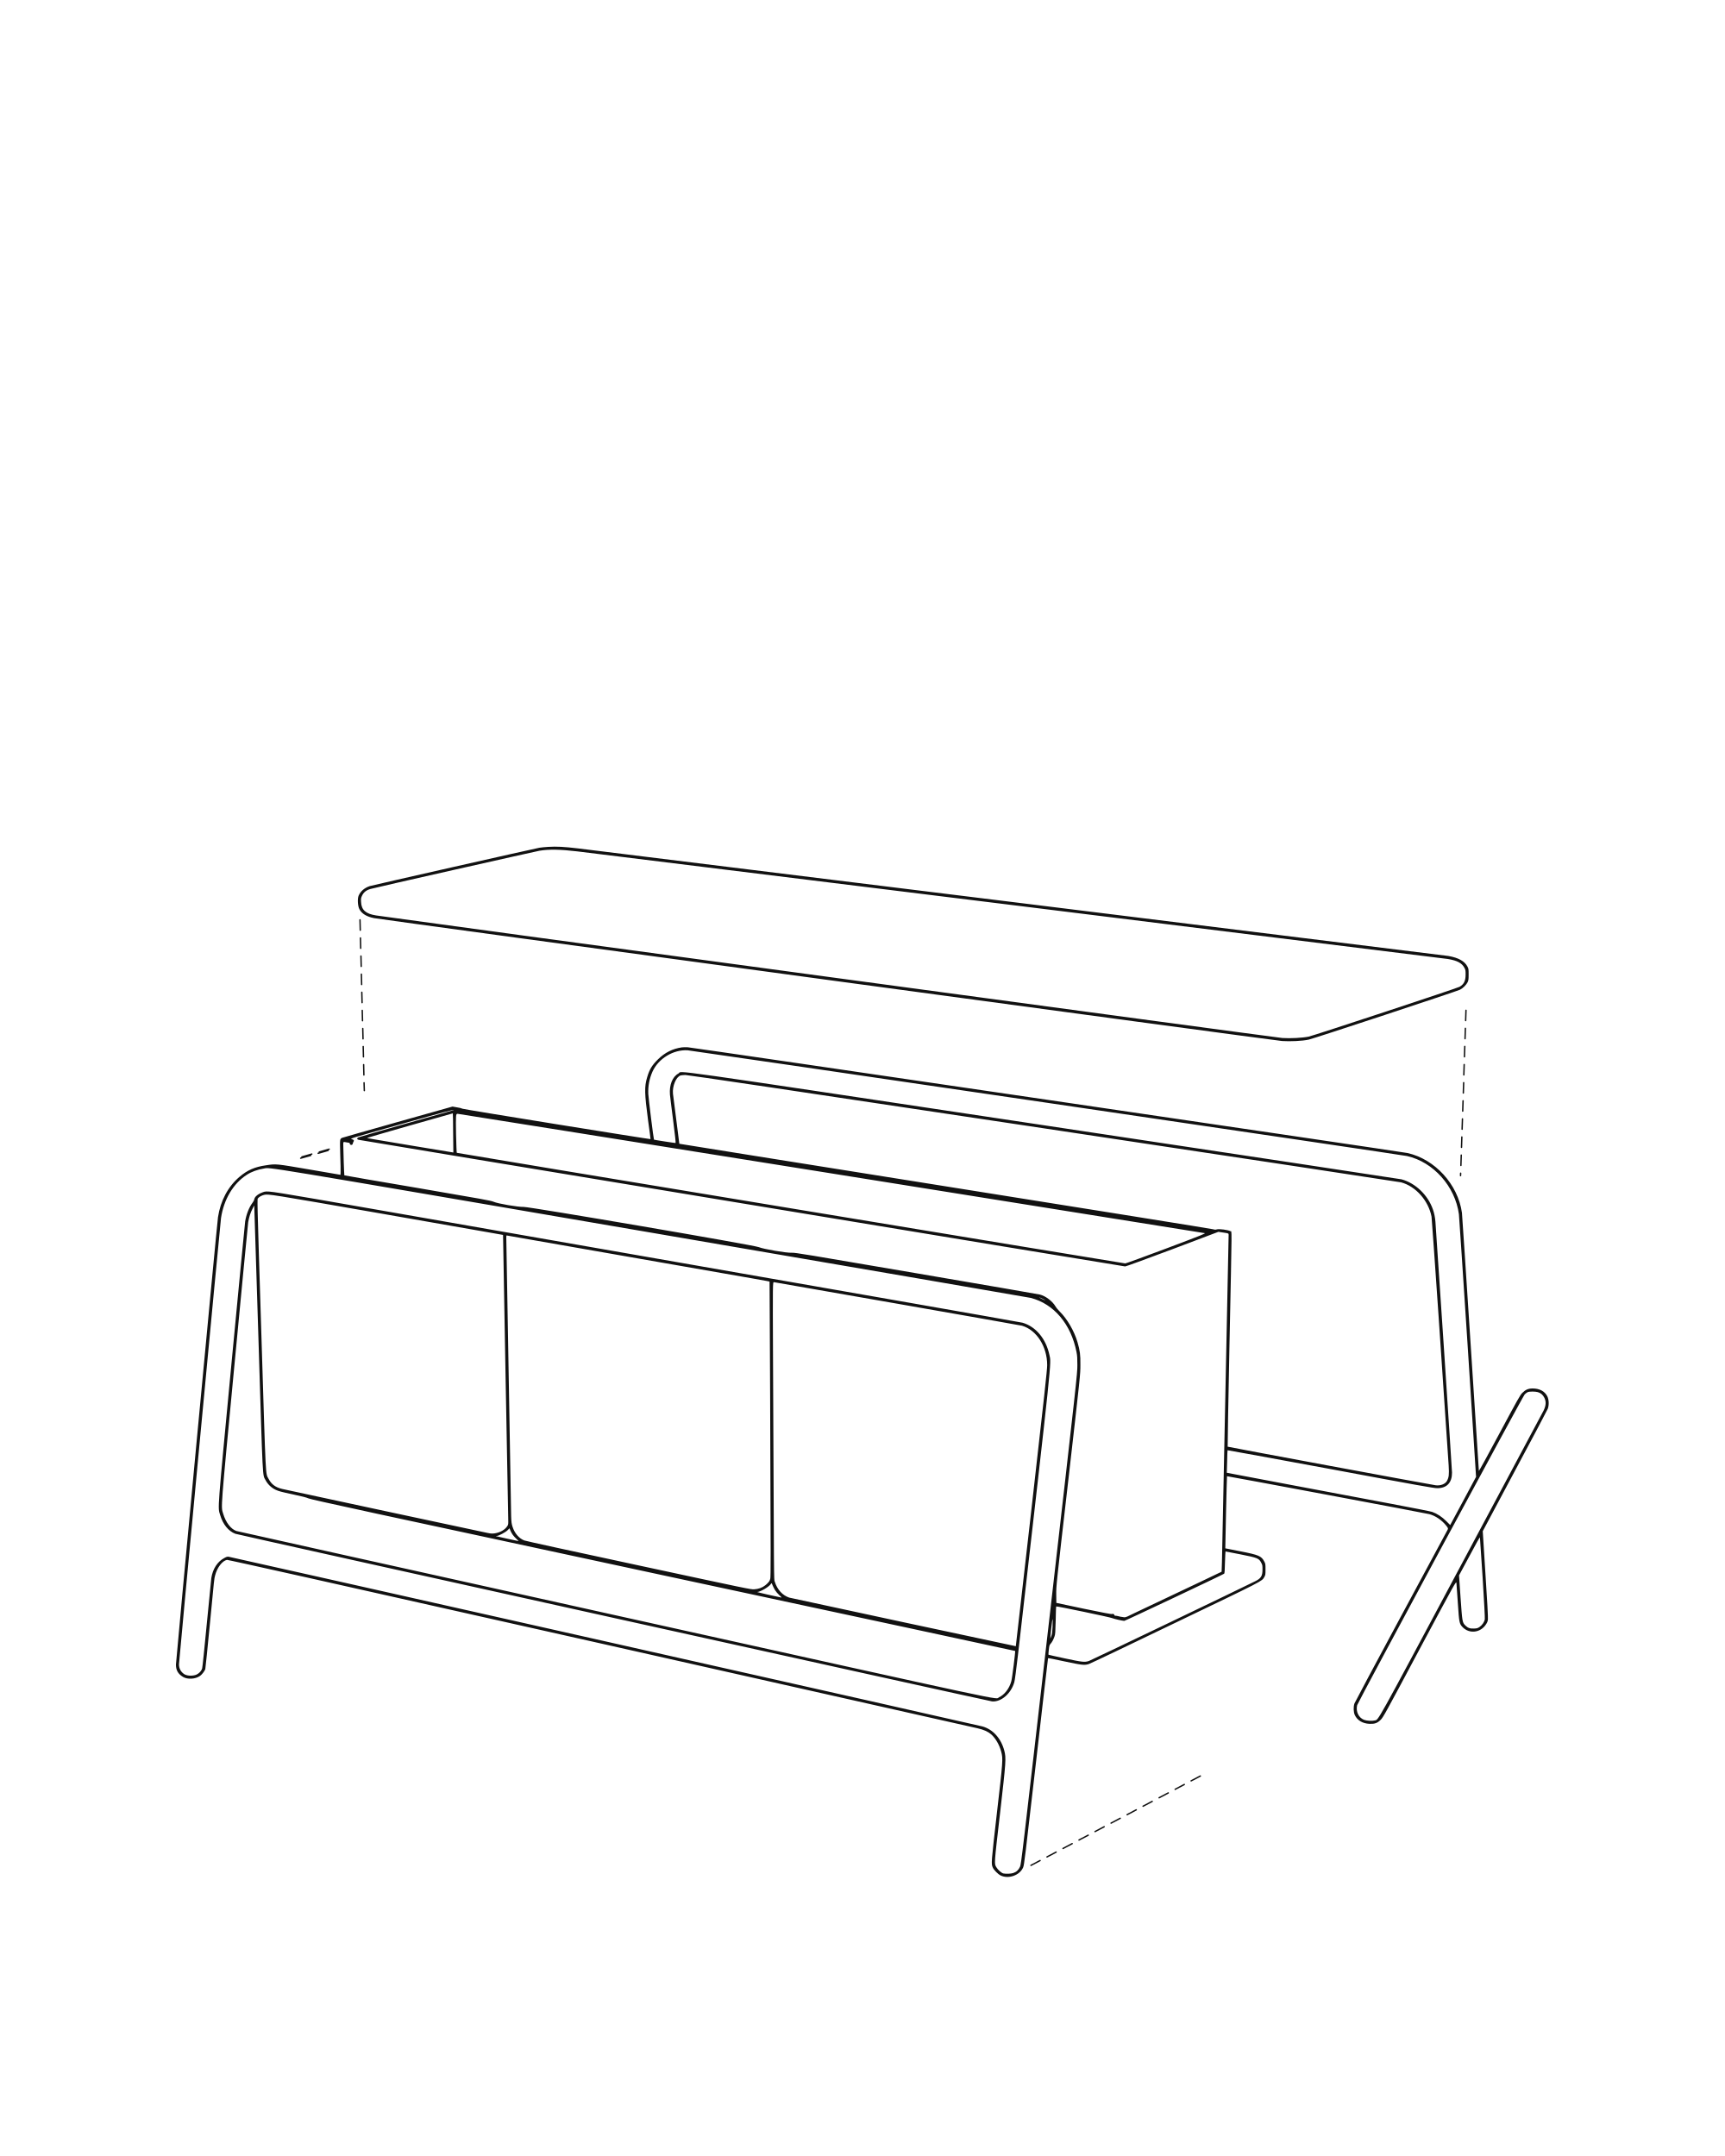
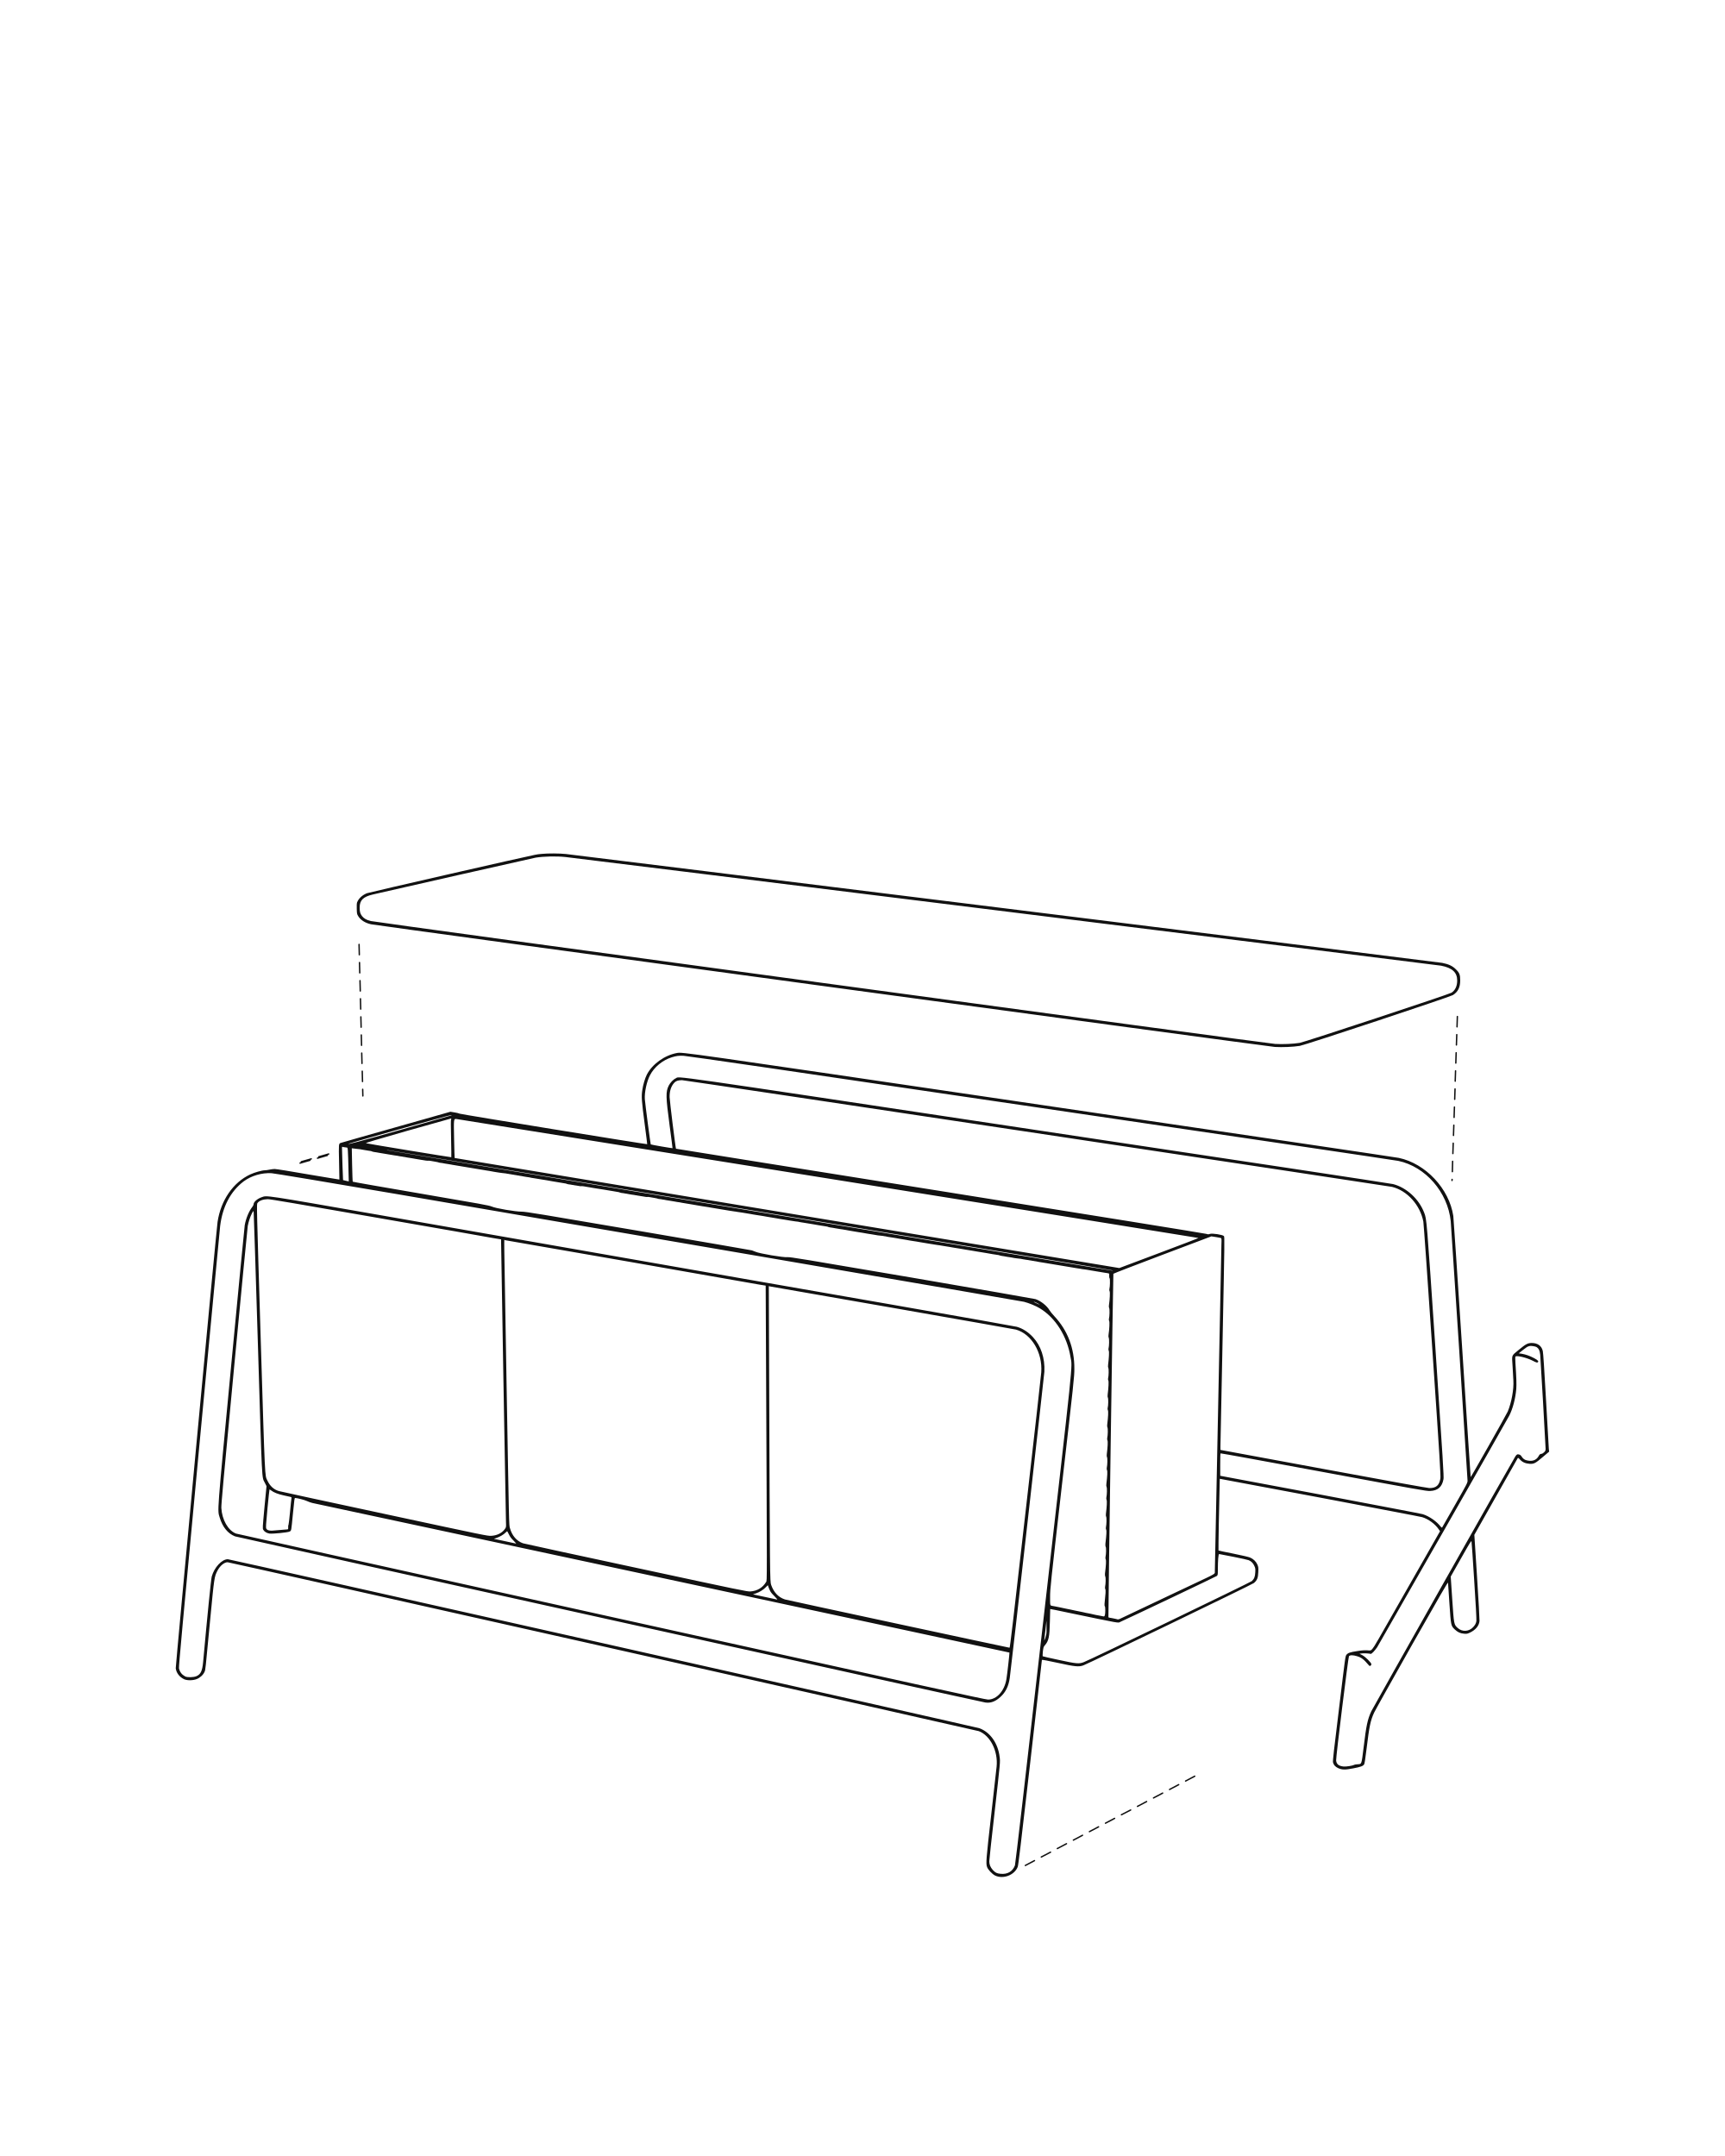
<svg xmlns="http://www.w3.org/2000/svg" width="2000" height="2500" viewBox="0 0 2000 2500">
-   <g transform="translate(197 975) scale(0.5)">
-     <g transform="translate(0,2418) scale(0.25,-0.25)" fill="#111111" stroke="none">
-       <path d="M3509 9616 c-29 -2 -66 -5 -82 -8 -46 -8 -1546 -347 -1574 -356 -48 -16 -84 -47 -102 -87 -13 -29 -9 -99 7 -128 23 -42 68 -69 136 -82 84 -16 8356 -1136 8422 -1140 77 -5 187 0 247 13 41 8 1373 448 1403 463 28 14 59 46 71 70 8 19 9 27 9 73 0 49 -1 53 -11 72 -26 50 -84 82 -177 98 -23 4 -7835 969 -8074 998 -127 15 -197 19 -275 14z m271 -42 c235 -28 8051 -994 8074 -998 88 -15 130 -38 153 -82 10 -18 11 -24 11 -62 0 -59 -15 -90 -56 -114 -22 -13 -1355 -453 -1399 -462 -59 -12 -170 -18 -245 -13 -49 3 -8261 1114 -8406 1137 -96 15 -136 51 -139 125 -2 30 -1 37 8 56 15 33 38 52 77 64 25 9 1530 348 1569 355 89 15 193 13 353 -6z M4748 7756 c-85 -12 -157 -48 -221 -111 -55 -54 -79 -93 -100 -165 -27 -89 -25 -150 8 -400 13 -96 24 -174 23 -175 -2 -3 -1734 276 -1744 282 -7 4 -30 10 -53 13 l-40 7 -508 -143 c-280 -79 -512 -145 -516 -147 -22 -12 -21 -7 -17 -159 3 -77 4 -150 3 -162 l-1 -22 -286 49 c-316 54 -309 54 -406 39 -105 -15 -172 -45 -246 -108 -106 -91 -175 -221 -198 -373 -9 -56 -390 -4115 -390 -4150 0 -53 19 -87 66 -115 42 -25 114 -21 158 10 17 12 41 43 48 62 2 8 21 193 42 412 42 436 40 424 49 457 18 72 66 136 110 145 10 1 896 -197 3461 -774 1897 -427 3471 -782 3500 -788 58 -13 98 -31 127 -56 41 -36 77 -98 94 -163 17 -66 16 -80 -41 -573 -53 -462 -53 -464 -38 -499 10 -24 49 -63 74 -75 73 -35 177 2 208 75 10 23 17 87 120 982 60 527 110 958 111 959 1 2 70 -12 153 -30 164 -35 186 -37 226 -24 13 4 374 176 801 382 829 398 802 384 826 425 10 18 11 22 11 71 0 49 -1 53 -11 72 -27 52 -51 62 -225 96 -75 15 -136 27 -137 27 -1 2 14 668 16 669 2 2 1838 -342 1877 -352 56 -15 115 -55 155 -105 20 -26 20 -26 14 -40 -4 -7 -198 -369 -432 -802 -234 -434 -428 -798 -432 -809 -11 -31 -9 -80 3 -107 23 -49 71 -79 136 -82 48 -2 73 6 105 38 22 22 42 57 361 656 338 632 338 632 341 612 1 -12 7 -95 13 -185 12 -185 14 -192 44 -224 63 -65 167 -53 218 27 11 17 16 29 17 46 2 14 -7 181 -23 420 l-25 397 297 557 c164 306 302 567 306 578 13 35 11 85 -4 116 -24 47 -72 73 -136 73 -41 0 -66 -11 -96 -41 -20 -19 -42 -59 -212 -376 -104 -195 -190 -351 -191 -348 -1 4 -35 537 -77 1185 -42 648 -78 1192 -80 1210 -37 263 -250 497 -505 554 -50 11 -6633 979 -6675 981 -19 1 -44 1 -56 -1z m3389 -514 c1816 -267 3318 -489 3338 -494 244 -55 446 -281 481 -540 2 -19 39 -575 82 -1235 l77 -1201 -120 -224 -120 -223 -37 37 c-40 40 -85 69 -130 85 -15 5 -183 38 -374 74 -192 36 -614 116 -940 177 l-591 112 3 104 c1 57 3 105 4 105 1 1 432 -78 957 -175 804 -150 960 -178 989 -177 88 0 136 51 136 144 0 25 -148 2263 -154 2329 -4 45 -11 77 -23 112 -46 134 -162 245 -291 280 -17 4 -1510 230 -3320 502 -3646 548 -3342 505 -3387 480 -56 -30 -86 -106 -79 -196 2 -20 15 -129 30 -242 17 -135 25 -206 22 -207 -5 -1 -198 29 -200 31 -4 5 -51 382 -53 425 -3 73 10 140 39 206 55 122 194 206 326 198 18 -1 1518 -220 3335 -487z m-36 -236 c1809 -272 3303 -498 3319 -502 136 -37 253 -169 282 -318 4 -21 117 -1665 159 -2310 5 -84 2 -108 -16 -142 -16 -29 -61 -46 -105 -40 -36 4 -1926 355 -1929 358 -1 1 6 432 17 958 24 1155 23 1032 8 1041 -19 12 -105 23 -124 17 -13 -4 -19 -4 -37 1 -11 4 -1130 183 -2485 399 -1355 216 -2464 393 -2465 394 0 0 -56 436 -59 464 -7 71 29 157 71 170 7 2 27 3 44 4 22 0 966 -140 3320 -494z m-5470 168 c0 -1 -197 -56 -437 -124 -240 -68 -441 -126 -447 -129 -14 -7 -13 -18 1 -22 17 -5 7097 -1175 7112 -1175 8 0 182 64 439 160 l426 161 47 -7 c48 -7 48 -7 48 -22 0 -34 -60 -2955 -62 -3035 l-3 -89 -42 -20 c-83 -40 -116 -55 -159 -76 -24 -11 -58 -28 -76 -36 -18 -8 -52 -25 -76 -36 -24 -11 -58 -28 -76 -36 -18 -8 -52 -25 -76 -36 -24 -11 -58 -28 -76 -36 -18 -8 -52 -25 -76 -36 -24 -11 -58 -28 -76 -36 -18 -8 -52 -25 -76 -36 -24 -12 -53 -25 -64 -31 -14 -6 -24 -9 -34 -7 -29 4 -41 6 -49 9 -11 3 -22 5 -32 5 -4 0 -7 3 -7 6 0 8 -12 14 -22 10 -6 -3 -83 12 -262 49 l-254 54 -1 78 c-1 78 -1 78 112 1060 112 981 112 981 112 1069 1 95 -4 133 -27 212 -30 103 -96 216 -165 284 -14 13 -32 35 -40 49 -27 46 -91 95 -143 108 -9 3 -523 91 -1142 197 -1034 177 -1129 193 -1160 191 -46 -3 -264 34 -306 52 -44 19 -2120 374 -2180 373 -56 -1 -239 30 -280 48 -25 11 -105 25 -705 128 -373 63 -679 116 -679 117 -2 2 -10 230 -10 282 0 32 -3 30 36 23 8 -1 16 -2 19 -3 3 0 5 -4 5 -7 0 -4 3 -9 7 -11 9 -5 21 1 21 10 0 4 3 11 6 16 9 13 5 20 -16 26 -18 5 -18 5 457 139 399 113 499 139 488 130z m-4 -211 l2 -182 -346 57 c-190 32 -370 62 -400 67 -30 5 -55 10 -55 11 0 2 784 226 796 228 1 0 3 -82 3 -181z m3502 -375 c1899 -304 3460 -553 3468 -555 13 -3 -18 -15 -354 -142 -203 -76 -375 -139 -382 -139 -14 0 -6195 1022 -6200 1026 -2 1 -5 79 -7 174 -3 179 -2 188 14 188 4 0 1561 -248 3461 -552z m-1657 -552 c1915 -328 3496 -600 3513 -604 215 -56 373 -243 424 -502 7 -36 8 -58 8 -122 0 -77 -3 -110 -260 -2353 -256 -2231 -261 -2275 -272 -2300 -14 -30 -33 -48 -63 -58 -21 -7 -66 -9 -91 -4 -18 4 -51 33 -65 57 -21 35 -22 20 33 494 57 497 58 518 40 589 -30 113 -105 197 -203 224 -34 10 -6972 1572 -6991 1574 -13 2 -21 -1 -41 -12 -63 -33 -107 -101 -120 -186 -2 -15 -21 -206 -42 -425 -21 -219 -40 -405 -43 -413 -8 -27 -35 -52 -62 -61 -38 -11 -82 -7 -106 9 -31 22 -47 52 -47 90 0 28 383 4094 390 4140 26 173 113 320 239 401 42 28 100 49 158 58 68 11 -123 42 3601 -596z m3629 -615 c10 -5 19 -10 19 -11 0 -2 -53 22 -56 25 -4 4 18 -4 37 -14z m4587 -863 c29 -9 46 -24 61 -53 17 -36 15 -70 -7 -117 -10 -19 -355 -666 -768 -1438 -814 -1523 -760 -1427 -801 -1438 -22 -6 -73 -3 -97 6 -51 20 -78 78 -64 136 8 29 1536 2865 1554 2883 9 9 21 18 28 21 17 7 68 7 94 0z m-512 -1722 c14 -225 22 -373 20 -385 -4 -25 -24 -54 -48 -71 -18 -12 -25 -14 -51 -15 -37 -2 -58 5 -81 28 -29 29 -29 34 -45 261 l-14 204 97 180 c60 113 96 178 97 172 1 -4 12 -173 25 -374z m-2251 218 c166 -33 176 -37 198 -80 10 -18 11 -24 11 -62 0 -60 -14 -82 -67 -108 -115 -58 -1524 -734 -1543 -740 -39 -13 -59 -11 -223 24 -83 18 -152 33 -152 34 -1 1 0 21 3 45 4 38 6 45 16 56 14 15 26 38 37 69 7 20 8 35 11 149 1 69 3 128 5 129 4 4 511 -102 521 -109 9 -5 94 -25 110 -25 8 0 918 430 927 438 3 3 6 34 7 105 2 56 4 101 5 101 0 0 61 -12 134 -26z m-1738 -670 c-2 -51 -4 -67 -11 -87 -5 -14 -9 -25 -10 -24 -1 1 3 44 9 97 12 105 15 109 12 14z M876 6417 c-5 -1 -23 -8 -39 -15 -32 -16 -51 -35 -55 -57 -1 -7 -9 -22 -17 -32 -31 -41 -56 -105 -67 -171 -3 -22 -60 -611 -126 -1308 -134 -1415 -129 -1340 -106 -1416 25 -86 77 -150 141 -174 26 -10 6988 -1552 7019 -1555 84 -7 176 73 206 178 5 16 18 117 34 253 321 2809 310 2701 292 2782 -32 151 -126 264 -250 300 -12 3 -538 96 -1168 206 -630 110 -1202 210 -1270 222 -68 12 -624 109 -1236 216 -612 107 -1168 204 -1236 216 -68 12 -557 97 -1087 190 -973 170 -991 173 -1035 165z m1075 -201 c1188 -208 1137 -199 1139 -200 0 -1 11 -583 23 -1294 13 -711 24 -1314 25 -1341 1 -47 1 -51 -8 -65 -21 -34 -66 -60 -117 -68 -24 -3 -34 -3 -68 4 -49 9 -1859 398 -1904 408 -62 15 -99 42 -126 94 -29 56 -24 -43 -65 1284 -44 1404 -41 1305 -32 1319 7 11 34 26 56 31 38 9 57 6 1077 -172z m-1129 -1188 c41 -1330 36 -1230 65 -1286 21 -40 54 -71 94 -90 27 -13 54 -20 157 -42 90 -19 131 -30 148 -38 20 -10 563 -128 3288 -713 1795 -385 3265 -701 3266 -702 3 -3 -28 -257 -36 -282 -19 -68 -63 -124 -114 -148 -43 -20 233 -79 -3570 764 -1918 425 -3494 776 -3504 779 -51 18 -98 80 -122 160 -21 71 -27 -3 106 1396 66 697 123 1286 126 1308 8 48 21 89 41 127 l15 29 1 -26 c1 -14 18 -570 39 -1236z m3452 782 c1272 -222 1286 -224 1288 -227 1 -1 10 -2027 10 -2497 0 -179 -1 -260 -4 -263 -2 -3 -4 -6 -4 -9 0 -8 -23 -34 -42 -48 -29 -23 -62 -34 -102 -37 -33 -2 -55 3 -1070 221 -639 137 -1046 226 -1063 232 -49 19 -90 67 -109 127 -9 28 -11 42 -13 99 -2 72 -45 2534 -45 2578 0 27 0 27 11 24 6 -1 520 -91 1143 -200z m2474 -432 c624 -109 1144 -201 1156 -204 135 -40 233 -193 233 -366 0 -40 -28 -298 -145 -1328 -80 -703 -146 -1278 -146 -1279 -1 -1 -2086 446 -2102 451 -62 21 -110 73 -134 148 -8 24 -7 -67 -16 2075 -3 706 -3 706 9 703 6 -1 521 -91 1145 -200z m-3567 -2145 c8 -11 24 -28 35 -38 11 -11 19 -19 18 -19 -5 0 -208 45 -210 46 -1 1 3 2 8 2 17 0 81 34 100 53 l18 18 8 -21 c5 -12 15 -30 23 -41z m2432 -512 c7 -12 25 -33 39 -46 26 -24 26 -24 12 -21 -8 2 -62 14 -120 26 -58 13 -101 24 -96 24 29 1 109 48 126 74 7 11 7 11 16 -12 5 -12 15 -32 23 -45z" />
+   <g transform="translate(197 983) scale(0.5)">
+     <g transform="translate(0,2402) scale(0.25,-0.25)" fill="#111111" stroke="none">
+       <path d="M3450 9551 c-20 -1 -49 -5 -66 -9 -86 -16 -1537 -348 -1557 -356 -44 -18 -76 -48 -91 -85 -3 -9 -4 -28 -3 -60 1 -42 2 -49 12 -65 22 -38 65 -66 121 -78 60 -13 8318 -1134 8383 -1138 70 -4 169 0 231 10 53 9 1387 452 1420 471 47 30 68 71 68 137 0 52 -7 70 -40 102 -31 31 -66 48 -127 60 -33 7 -7974 993 -8129 1010 -58 6 -164 7 -222 1z m218 -29 c121 -13 8092 -1002 8122 -1008 104 -20 150 -62 150 -138 0 -52 -19 -91 -53 -113 -27 -16 -1361 -457 -1407 -465 -62 -10 -159 -14 -228 -10 -74 4 -8334 1127 -8388 1140 -40 9 -65 24 -83 47 -16 22 -21 39 -21 78 0 68 32 100 121 121 100 24 1488 338 1511 342 73 12 192 15 276 6z M4703 7704 c-115 -21 -229 -103 -279 -200 -17 -33 -36 -97 -42 -142 -10 -61 -7 -101 22 -320 13 -100 24 -183 23 -184 -4 -3 -1727 277 -1739 283 -8 4 -30 9 -50 12 l-36 6 -504 -143 c-277 -78 -508 -144 -513 -146 -20 -6 -20 -8 -16 -179 2 -88 3 -160 3 -161 -1 0 -132 21 -290 48 -158 28 -298 50 -310 50 -12 0 -34 -3 -48 -6 -14 -3 -33 -6 -42 -6 -27 0 -98 -20 -136 -38 -160 -74 -274 -241 -304 -441 -12 -79 -390 -4123 -388 -4141 6 -43 34 -80 77 -101 28 -13 81 -13 117 1 30 11 61 39 73 67 9 20 7 4 53 489 37 388 38 393 66 448 24 47 64 80 95 80 18 0 6942 -1558 6968 -1567 107 -41 179 -185 165 -328 -2 -24 -25 -224 -50 -446 -48 -418 -50 -453 -39 -485 8 -25 47 -66 74 -80 76 -37 182 4 211 81 6 19 28 200 116 969 59 520 108 948 108 950 0 3 59 -8 145 -27 164 -36 197 -39 239 -24 50 18 1566 750 1582 764 30 25 39 47 41 101 2 44 1 48 -9 72 -13 28 -37 51 -68 64 -11 5 -81 21 -155 36 -74 14 -136 28 -137 29 -2 1 6 464 11 631 l1 34 928 -174 c510 -97 938 -178 950 -182 58 -18 119 -63 153 -113 l12 -17 -273 -479 c-340 -597 -333 -585 -352 -609 -16 -20 -16 -20 -51 -17 -26 1 -49 0 -91 -7 -68 -10 -87 -17 -101 -34 -11 -14 -11 -18 -69 -498 -48 -388 -59 -487 -56 -500 6 -25 21 -41 48 -54 37 -16 63 -17 140 -2 68 13 91 21 101 37 4 6 12 58 23 149 25 205 35 256 70 332 8 18 165 298 349 624 265 467 335 589 336 580 1 -7 6 -94 13 -194 14 -207 14 -205 50 -240 27 -25 50 -36 86 -39 25 -2 30 -1 54 10 53 25 85 64 89 108 1 13 -9 198 -23 411 l-25 388 199 352 c110 194 201 355 203 359 4 5 7 4 22 -13 22 -24 49 -36 89 -39 41 -2 54 5 124 65 l57 48 -3 24 c-1 13 -13 218 -26 454 -16 288 -26 438 -30 455 -11 49 -48 75 -104 75 -37 -1 -54 -10 -118 -63 -73 -61 -65 -41 -58 -159 3 -56 6 -113 7 -126 5 -82 -17 -203 -52 -288 -9 -23 -342 -611 -344 -608 -1 0 -36 540 -79 1198 -43 659 -80 1210 -82 1224 -38 253 -257 487 -506 539 -22 5 -1513 226 -3314 491 -3355 495 -3329 491 -3381 482z m3377 -510 c1801 -265 3292 -486 3314 -491 252 -53 458 -290 486 -559 4 -39 154 -2351 156 -2406 1 -19 -2 -26 -116 -226 -64 -113 -119 -208 -120 -210 -2 -2 -7 2 -13 8 -36 48 -106 97 -167 116 -12 4 -440 85 -950 182 l-928 174 0 103 c0 56 1 104 3 105 1 2 432 -77 956 -174 878 -163 956 -177 987 -175 73 3 112 38 125 110 4 24 -4 156 -74 1199 -83 1231 -82 1211 -105 1272 -48 127 -164 234 -289 266 -17 5 -1502 230 -3301 500 -3549 535 -3309 500 -3352 481 -22 -9 -52 -41 -65 -67 -29 -58 -28 -101 8 -372 15 -114 28 -208 27 -209 -2 -2 -200 32 -202 35 -3 5 -52 377 -55 420 -4 62 17 162 47 220 39 77 118 142 203 168 43 13 63 16 109 14 30 -1 999 -142 3316 -484z m-39 -234 c1798 -270 3281 -495 3295 -498 141 -35 260 -168 290 -322 3 -20 37 -492 84 -1195 69 -1012 78 -1166 74 -1189 -11 -63 -39 -88 -102 -88 -15 0 -376 65 -981 177 l-957 177 0 34 c0 19 9 463 20 988 19 943 19 954 12 962 -13 13 -108 27 -129 20 -14 -5 -18 -5 -34 0 -11 4 -1121 183 -2468 398 -1347 215 -2450 391 -2451 392 -4 5 -59 447 -59 478 -1 57 13 101 43 134 16 17 33 23 71 24 12 0 1493 -221 3292 -492z m-5427 166 c-2 -1 -214 -61 -471 -134 -413 -117 -495 -138 -486 -130 5 5 934 266 947 265 8 0 12 0 10 -1z m-6 -38 c-3 -6 -3 -58 0 -179 2 -94 3 -171 2 -172 -1 -2 -775 125 -791 130 -8 2 76 28 386 116 218 62 399 112 402 113 4 0 4 -2 1 -8z m3501 -549 c1887 -302 3431 -550 3431 -551 0 -2 -165 -65 -367 -141 l-367 -138 -356 59 c-196 32 -1583 262 -3082 510 -1499 248 -2726 452 -2727 452 -1 0 -3 78 -5 172 -4 197 -5 193 25 189 10 -1 1561 -250 3448 -552z m-4492 291 c7 -1 18 -2 23 -3 11 -1 11 5 17 -235 l2 -79 -25 5 c-15 3 -27 6 -28 7 -1 1 -10 262 -10 300 0 7 2 10 4 9 3 -2 10 -4 17 -4z m121 -16 c16 -1 35 -4 54 -8 6 -1 16 -2 24 -4 8 -1 19 -3 24 -4 6 -1 15 -2 20 -3 6 -1 13 -3 16 -5 2 -1 9 -3 15 -4 14 -2 36 -5 49 -8 6 -1 16 -2 24 -4 8 -1 19 -3 24 -4 13 -2 30 -5 48 -8 8 -1 19 -3 24 -4 6 -1 16 -2 24 -4 18 -2 35 -5 48 -8 6 -1 15 -2 22 -3 7 -2 17 -3 24 -4 7 -2 18 -3 26 -5 8 -1 19 -3 26 -4 7 -1 17 -3 24 -4 7 -1 17 -3 22 -4 6 -1 16 -2 24 -4 8 -1 19 -3 24 -4 46 -8 65 -11 77 -9 5 0 26 -3 46 -7 4 -1 15 -2 23 -4 8 -1 17 -3 19 -4 2 -2 8 -3 14 -4 6 -1 16 -2 23 -3 7 -2 18 -3 26 -5 8 -1 19 -3 26 -4 7 -1 17 -3 24 -4 7 -1 17 -3 22 -4 13 -2 30 -5 48 -8 8 -1 19 -3 24 -4 13 -2 30 -5 48 -8 8 -1 19 -3 24 -4 13 -2 30 -5 48 -8 8 -1 19 -3 24 -4 13 -2 30 -5 48 -8 14 -2 20 -3 48 -8 8 -1 19 -3 26 -4 7 -1 17 -3 22 -4 6 -1 15 -3 22 -4 7 -1 17 -3 24 -4 7 -1 18 -3 26 -4 8 -1 21 -3 30 -4 9 -1 21 -2 28 -3 7 -2 17 -3 24 -4 7 -2 17 -3 24 -4 7 -2 17 -3 24 -4 7 -2 17 -3 24 -4 7 -2 17 -3 24 -4 7 -2 17 -3 24 -4 7 -2 18 -3 26 -5 8 -1 19 -3 24 -4 6 -1 15 -2 22 -3 7 -1 17 -3 24 -5 12 -2 26 -4 50 -8 8 -1 19 -3 24 -4 6 -1 16 -3 24 -4 8 -1 19 -3 26 -4 7 -1 17 -3 24 -4 7 -1 17 -3 22 -4 6 -1 15 -3 22 -4 7 -1 17 -3 24 -4 7 -1 17 -3 24 -4 7 -1 17 -3 24 -4 23 -4 40 -6 48 -8 5 0 11 -2 14 -4 2 -1 9 -3 15 -4 6 -1 16 -2 23 -3 7 -2 17 -3 24 -4 7 -2 17 -3 24 -4 40 -7 44 -8 55 -6 5 0 26 -3 47 -7 5 -1 16 -3 24 -4 8 -1 18 -3 23 -4 4 -1 15 -2 23 -4 9 -1 21 -3 26 -4 6 -1 18 -3 26 -4 9 -1 21 -3 26 -4 6 -1 16 -3 24 -4 8 -1 19 -3 24 -4 6 -1 16 -3 24 -4 8 -1 19 -3 24 -4 15 -3 37 -6 46 -8 5 0 11 -2 14 -4 2 -1 9 -3 15 -4 6 -1 16 -2 23 -3 7 -2 17 -3 24 -4 7 -2 18 -3 26 -5 8 -1 19 -3 24 -4 6 -1 15 -2 22 -3 7 -2 17 -3 24 -4 7 -2 17 -3 24 -4 7 -2 17 -3 24 -4 40 -7 44 -8 55 -6 5 0 26 -3 46 -7 4 -1 15 -2 23 -4 8 -1 17 -3 19 -4 2 -2 8 -3 14 -4 6 -1 16 -2 23 -3 7 -2 17 -3 24 -4 7 -2 18 -3 26 -5 8 -1 19 -3 26 -4 7 -1 17 -3 24 -4 7 -1 17 -3 24 -4 7 -1 17 -3 22 -4 6 -1 15 -2 22 -3 7 -2 18 -3 26 -5 8 -1 19 -3 24 -4 6 -1 16 -2 24 -4 14 -2 20 -3 48 -8 19 -3 32 -5 46 -8 7 -1 17 -3 24 -4 7 -1 17 -3 24 -4 7 -1 18 -3 26 -4 8 -1 19 -3 26 -4 7 -1 17 -3 22 -4 6 -1 16 -3 24 -4 8 -1 19 -3 24 -4 6 -1 16 -3 24 -4 8 -1 19 -3 24 -4 6 -1 16 -3 24 -4 8 -1 19 -3 24 -4 6 -1 16 -3 24 -4 8 -1 19 -3 26 -4 7 -1 18 -3 26 -4 8 -1 20 -2 26 -4 7 -1 20 -3 28 -4 9 -1 21 -3 26 -4 6 -1 16 -3 24 -4 18 -3 35 -6 48 -8 6 -1 15 -3 22 -4 7 -1 17 -3 24 -4 7 -1 18 -3 26 -4 8 -1 19 -3 26 -4 7 -1 17 -3 24 -4 7 -1 17 -3 22 -4 6 -1 16 -3 24 -4 8 -1 19 -3 24 -4 6 -1 16 -3 24 -4 8 -1 19 -3 24 -4 6 -1 15 -3 22 -4 7 -1 17 -3 24 -4 7 -1 18 -3 26 -4 8 -1 19 -3 24 -4 6 -1 16 -3 24 -4 8 -1 19 -3 26 -4 7 -1 18 -3 26 -4 8 -1 19 -2 26 -3 7 -2 17 -4 24 -5 7 -1 18 -3 26 -4 15 -3 32 -5 49 -8 14 -2 31 -5 48 -8 7 -1 18 -3 23 -4 6 -1 16 -3 23 -4 7 -1 18 -3 25 -4 24 -4 38 -6 50 -8 6 -1 13 -3 15 -5 2 -1 8 -2 14 -3 14 -2 36 -5 49 -8 6 -1 16 -2 24 -4 8 -1 19 -3 24 -4 6 -1 15 -2 22 -3 7 -2 17 -3 24 -4 7 -2 18 -3 26 -5 15 -2 27 -4 46 -8 7 -1 17 -3 24 -4 7 -1 17 -3 24 -4 7 -1 18 -3 26 -4 8 -1 19 -3 24 -4 6 -1 15 -3 22 -4 7 -1 17 -3 24 -4 7 -1 18 -3 26 -4 8 -1 19 -3 24 -4 28 -5 39 -7 54 -8 9 -1 21 -2 28 -3 7 -2 17 -3 24 -4 7 -1 17 -3 24 -5 7 -1 18 -3 26 -4 8 -1 19 -3 26 -4 7 -1 17 -3 24 -4 7 -1 17 -3 22 -4 6 -1 16 -3 24 -4 18 -3 35 -6 48 -8 6 -1 15 -3 22 -4 7 -1 17 -3 24 -4 7 -1 18 -3 26 -4 8 -1 19 -3 26 -4 7 -1 17 -3 22 -4 13 -2 30 -5 48 -8 8 -1 19 -3 24 -4 6 -1 16 -3 24 -4 14 -2 29 -5 50 -8 7 -1 18 -3 26 -4 8 -1 20 -2 27 -4 7 -1 18 -3 24 -4 6 -1 17 -3 25 -4 8 -1 19 -3 25 -4 6 -1 16 -3 23 -4 7 -1 17 -3 23 -4 6 -1 17 -3 25 -4 8 -1 19 -3 25 -4 6 -1 17 -3 24 -4 7 -1 18 -3 23 -4 11 -2 27 -4 47 -8 7 -1 19 -3 26 -4 7 -1 18 -3 23 -4 13 -2 30 -5 48 -8 8 -1 19 -3 25 -4 6 -1 17 -3 24 -4 7 -1 18 -3 24 -4 6 -1 16 -3 22 -4 6 -1 17 -3 23 -4 11 -2 28 -4 52 -8 5 0 11 -2 14 -4 2 -1 10 -3 17 -4 13 -2 29 -4 47 -8 11 -2 27 -4 46 -7 7 -1 18 -3 26 -5 8 -1 21 -3 30 -4 9 -1 21 -2 28 -3 7 -2 18 -3 26 -5 8 -1 19 -3 24 -4 6 -1 15 -2 22 -3 7 -2 17 -3 24 -4 7 -2 17 -3 24 -4 7 -2 17 -3 24 -4 7 -1 17 -3 24 -5 12 -2 26 -4 50 -8 18 -3 35 -6 48 -8 13 -2 30 -5 48 -8 18 -3 35 -6 48 -8 13 -2 30 -5 48 -8 18 -3 35 -6 48 -8 6 -1 16 -3 24 -4 8 -1 19 -3 24 -4 6 -1 16 -3 24 -4 8 -1 19 -3 26 -4 7 -2 17 -3 24 -4 13 -1 38 -5 54 -8 5 -1 16 -3 24 -4 8 -1 19 -3 24 -4 5 -1 16 -3 24 -4 8 -1 19 -3 24 -4 5 -1 16 -3 24 -4 8 -1 19 -3 24 -4 5 -1 17 -3 26 -4 20 -3 20 -3 18 -24 0 -10 1 -21 4 -24 5 -6 4 -79 -2 -99 -2 -7 -1 -15 2 -21 5 -9 2 -76 -6 -129 -2 -11 -1 -21 2 -27 5 -9 4 -79 -2 -99 -2 -7 -1 -15 2 -21 5 -9 2 -76 -6 -129 -2 -11 -1 -21 2 -27 5 -9 4 -79 -2 -99 -2 -7 -1 -15 2 -21 5 -9 2 -66 -6 -131 -2 -13 -1 -23 2 -29 5 -9 4 -75 -2 -95 -2 -7 -1 -15 2 -21 5 -9 2 -66 -6 -131 -2 -13 -1 -23 2 -29 5 -9 4 -75 -2 -95 -2 -7 -1 -15 2 -21 5 -10 3 -58 -6 -131 -2 -12 -1 -23 2 -29 5 -9 4 -72 -2 -97 -2 -9 -1 -17 2 -23 5 -9 2 -63 -6 -127 -2 -13 -1 -23 2 -29 5 -9 4 -70 -2 -97 -2 -9 -1 -17 2 -23 5 -9 3 -54 -6 -127 -2 -13 -1 -23 2 -29 5 -9 4 -70 -2 -97 -2 -9 -1 -17 2 -23 5 -9 2 -63 -6 -127 -2 -13 -1 -23 2 -29 5 -9 4 -70 -2 -97 -2 -9 -1 -17 2 -23 5 -9 3 -45 -7 -131 -1 -12 0 -24 3 -29 5 -9 4 -66 -2 -93 -2 -9 -1 -17 2 -23 5 -9 3 -52 -7 -131 -1 -12 0 -23 3 -29 5 -9 4 -65 -2 -93 -2 -9 -1 -17 2 -23 5 -9 3 -41 -7 -135 -1 -12 0 -22 3 -24 5 -6 5 -66 0 -82 -4 -11 -6 -13 -15 -11 -20 4 -31 6 -41 8 -5 1 -15 3 -22 4 -7 1 -15 3 -19 4 -6 2 -14 4 -35 8 -5 1 -14 3 -20 4 -5 1 -15 3 -22 4 -7 1 -20 4 -30 7 -22 5 -31 6 -44 9 -5 1 -14 3 -20 4 -5 1 -18 4 -28 6 -10 2 -22 5 -28 6 -5 1 -14 3 -20 4 -5 1 -14 3 -20 4 -5 1 -18 4 -28 6 -10 2 -22 5 -28 6 -5 1 -14 3 -20 4 -5 1 -14 3 -20 4 -5 1 -15 3 -22 4 -28 5 -26 -1 -26 84 0 75 3 103 112 1058 108 939 113 985 113 1058 1 192 -62 357 -187 490 -18 19 -37 43 -43 53 -24 42 -82 88 -131 104 -10 3 -525 93 -1144 199 -1026 175 -1129 192 -1155 190 -40 -4 -258 33 -297 50 -14 6 -30 12 -34 13 -4 2 -477 83 -1050 181 -920 157 -1047 178 -1084 178 -60 0 -243 31 -280 48 -23 10 -99 24 -655 119 -346 59 -631 109 -633 111 -2 2 -4 73 -6 157 l-3 153 18 -2 c9 -1 24 -3 33 -4z m3645 -567 c1850 -306 3363 -558 3363 -560 -3 -4 70 -15 -1220 199 -656 109 -1197 199 -1204 200 -25 4 -4300 714 -4306 716 -3 0 -4 1 -2 2 2 0 1518 -250 3369 -557z m-3283 149 c617 -106 1136 -195 1154 -198 18 -3 1068 -183 2334 -400 1266 -217 2316 -398 2334 -402 44 -11 110 -38 146 -60 146 -88 254 -259 286 -456 17 -100 33 58 -252 -2434 -169 -1483 -260 -2266 -264 -2278 -21 -56 -69 -85 -134 -78 -34 3 -48 10 -72 36 -22 25 -32 50 -32 80 0 12 21 211 48 443 56 498 54 474 48 525 -15 126 -87 229 -187 266 -30 11 -6952 1568 -6972 1568 -55 0 -125 -75 -149 -160 -7 -26 -40 -354 -80 -794 -8 -83 -22 -113 -62 -131 -26 -11 -85 -13 -105 -2 -31 17 -49 40 -57 75 -3 14 35 425 186 2034 104 1109 193 2040 196 2069 22 180 97 322 218 414 70 52 167 81 258 76 21 -1 515 -83 1158 -193z m7647 -408 c8 -3 8 -5 6 -65 -2 -73 -61 -2999 -61 -3029 0 -24 19 -14 -202 -118 -24 -11 -58 -28 -76 -36 -18 -8 -47 -22 -66 -31 -74 -35 -123 -58 -154 -73 -18 -8 -52 -24 -76 -36 -24 -11 -58 -28 -76 -36 -18 -8 -52 -25 -76 -36 -55 -26 -100 -47 -135 -64 -33 -16 -35 -17 -52 -11 -7 2 -17 4 -23 5 -5 1 -14 3 -20 4 -5 1 -14 3 -19 3 -5 1 -10 3 -12 4 -3 4 43 3180 46 3187 2 3 207 82 456 176 l453 171 39 -6 c22 -3 43 -8 48 -9z m-1703 -604 c13 -7 24 -13 24 -14 0 -1 -10 3 -23 9 -13 7 -26 13 -29 14 -4 2 -4 2 -1 3 3 0 16 -5 29 -12z m4628 -406 c23 -12 34 -33 38 -73 3 -32 50 -845 50 -871 0 -18 -2 -22 -14 -34 -7 -7 -18 -14 -23 -14 -15 -2 -18 -4 -29 -24 -21 -35 -56 -48 -103 -38 -26 5 -39 15 -53 36 -7 11 -14 17 -23 19 -17 5 -21 3 -35 -16 -20 -30 -1321 -2332 -1337 -2366 -35 -77 -46 -128 -71 -335 -20 -160 -17 -154 -55 -156 -14 -1 -28 -3 -32 -5 -15 -9 -75 -18 -98 -16 -47 5 -67 22 -70 57 -2 32 112 954 119 966 8 12 39 12 76 0 40 -12 62 -29 105 -80 9 -11 12 -12 19 -8 5 3 8 8 8 14 0 14 -55 69 -86 85 l-24 12 20 3 c19 3 71 0 83 -4 8 -3 36 26 61 62 19 30 1198 2096 1225 2148 33 65 57 157 65 247 3 48 2 90 -8 245 -2 39 -2 55 1 57 16 10 102 -11 156 -38 35 -18 44 -21 49 -17 13 9 5 19 -32 39 -42 22 -76 34 -115 41 l-28 4 39 31 c21 17 43 32 49 33 6 2 13 3 15 4 7 3 48 -3 58 -8z m-574 -2172 c13 -195 22 -362 20 -371 -3 -21 -11 -36 -29 -56 -39 -43 -102 -47 -144 -9 -35 32 -35 29 -51 267 l-14 210 95 168 c83 147 95 167 98 158 1 -6 13 -171 25 -367z m-2232 224 c71 -14 133 -28 140 -31 24 -10 41 -27 52 -52 10 -22 11 -27 9 -61 -2 -41 -10 -60 -32 -81 -13 -12 -1502 -731 -1559 -752 -45 -17 -66 -15 -232 21 -80 17 -147 32 -149 34 -1 1 0 21 2 45 5 39 7 44 19 57 35 41 43 76 46 220 1 64 3 116 3 116 1 1 74 -14 163 -33 505 -105 464 -97 486 -87 121 55 890 421 897 427 8 8 9 12 9 55 0 92 5 148 12 148 3 0 64 -12 134 -26z m-1740 -730 c-6 -26 -19 -57 -16 -40 1 6 6 48 11 94 l9 84 1 -57 c1 -41 0 -65 -5 -81z M851 6366 c-41 -14 -75 -44 -75 -66 0 -5 -5 -16 -12 -24 -31 -39 -59 -107 -70 -169 -3 -19 -60 -606 -126 -1304 -134 -1411 -128 -1334 -106 -1409 26 -87 75 -148 142 -174 22 -8 6905 -1533 6958 -1541 51 -8 95 9 142 52 48 44 75 99 86 176 13 91 318 2797 321 2841 6 125 -32 240 -105 319 -44 48 -95 81 -150 97 -14 4 -526 95 -1138 202 -612 107 -1163 203 -1226 214 -183 32 -2034 356 -2308 404 -137 24 -698 122 -1246 218 -1082 189 -1036 182 -1087 164z m1081 -192 c547 -95 1027 -179 1067 -187 l73 -12 0 -34 c0 -54 43 -2530 45 -2585 2 -51 2 -51 -11 -69 -27 -37 -72 -59 -126 -62 -33 -2 -62 4 -988 203 -525 112 -966 208 -980 212 -49 14 -84 47 -108 98 -24 51 -21 -23 -62 1317 -38 1246 -38 1246 -30 1257 16 22 51 35 96 36 23 0 274 -43 1024 -174z m-1116 -1170 c40 -1321 35 -1228 64 -1286 l16 -32 -19 -196 c-18 -195 -18 -195 -11 -209 9 -17 32 -31 57 -35 30 -4 173 10 188 19 16 9 14 3 29 155 15 150 15 156 22 156 17 0 88 -18 108 -28 14 -7 36 -14 50 -18 14 -3 1475 -316 3246 -696 1771 -380 3221 -691 3221 -692 2 -2 -22 -212 -28 -246 -18 -110 -90 -190 -171 -190 -25 0 -595 125 -3494 767 -1905 422 -3472 770 -3481 773 -73 28 -130 128 -136 238 -1 35 19 256 119 1311 66 698 123 1285 126 1304 8 42 22 85 39 118 13 25 13 25 16 9 1 -9 19 -559 39 -1222z m3441 764 c630 -111 1173 -206 1207 -212 l62 -10 3 -654 c10 -2153 10 -2081 1 -2095 -32 -53 -81 -83 -146 -88 -28 -2 -82 9 -1058 219 -565 121 -1039 224 -1052 228 -58 21 -101 71 -120 140 -9 31 -8 2 -32 1373 -25 1449 -24 1299 -16 1299 3 0 521 -90 1151 -200z m2447 -428 c617 -108 1132 -199 1144 -202 145 -42 247 -214 234 -396 -1 -22 -67 -606 -146 -1298 -117 -1030 -144 -1258 -148 -1257 -23 3 -2070 443 -2084 448 -60 20 -102 64 -127 134 -12 33 -12 64 -19 1958 l-3 814 14 -3 c7 -1 518 -90 1135 -198z m-5765 -1694 c24 -19 63 -34 117 -46 30 -7 58 -13 63 -14 9 -2 10 -4 8 -16 -2 -8 -7 -64 -13 -125 -6 -61 -12 -114 -14 -118 -3 -4 -4 -14 -3 -23 0 -9 0 -17 -2 -18 -1 -1 -19 -3 -39 -4 -21 -1 -53 -4 -72 -6 -54 -7 -81 -2 -90 16 -5 10 -4 30 11 188 9 97 18 176 19 176 0 0 7 -5 15 -10z m2205 -407 c10 -21 21 -37 43 -58 16 -17 27 -29 24 -28 -3 1 -50 11 -106 23 l-100 21 26 9 c31 11 65 31 82 49 7 7 14 13 15 13 1 0 8 -13 16 -29z m2426 -530 c6 -11 24 -32 41 -48 20 -20 26 -28 20 -27 -5 1 -57 13 -116 25 l-107 23 27 9 c33 11 71 34 94 59 l17 17 7 -20 c3 -11 12 -28 17 -38z" />
    </g>
  </g>
-   <path d="M1195.3 2163.0L1205.9 2157.4 M1213.9 2153.2L1224.5 2147.6 M1232.5 2143.4L1243.1 2137.8 M1251.0 2133.6L1261.7 2128.0 M1269.6 2123.8L1280.2 2118.2 M1288.2 2114.0L1298.8 2108.4 M1306.8 2104.2L1317.4 2098.6 M1325.3 2094.4L1335.9 2088.8 M1343.9 2084.6L1354.5 2079.0 M1362.5 2074.8L1373.1 2069.2 M1381.0 2065.0L1391.7 2059.4 M350.0 1341.5L361.5 1338.2 M370.2 1335.8L381.7 1332.5 M417.4 1066.6L417.7 1078.6 M417.9 1087.6L418.2 1099.6 M418.5 1108.6L418.8 1120.6 M419.0 1129.6L419.3 1141.6 M419.5 1150.6L419.8 1162.6 M420.0 1171.6L420.3 1183.6 M420.6 1192.6L420.9 1204.6 M421.1 1213.5L421.4 1225.5 M421.6 1234.5L421.9 1246.5 M422.1 1255.5L422.4 1264.6 M1699.7 1171.5L1699.3 1183.4 M1699.0 1192.4L1698.6 1204.4 M1698.3 1213.4L1697.9 1225.4 M1697.6 1234.4L1697.2 1246.4 M1697.0 1255.4L1696.6 1267.4 M1696.3 1276.4L1695.9 1288.4 M1695.6 1297.4L1695.2 1309.4 M1694.9 1318.4L1694.5 1330.4 M1694.2 1339.4L1693.8 1351.4 M1693.5 1360.4L1693.4 1363.2 M417.4 1066.6L417.7 1078.6 M417.9 1087.6L418.2 1099.6 M418.5 1108.6L418.8 1120.6 M419.0 1129.6L419.3 1141.6 M419.5 1150.6L419.8 1162.6 M420.0 1171.6L420.3 1183.6 M420.6 1192.6L420.9 1204.6 M421.1 1213.5L421.4 1225.5 M421.6 1234.5L421.9 1246.5 M422.1 1255.5L422.4 1264.6 M1699.7 1171.5L1699.3 1183.4 M1699.0 1192.4L1698.6 1204.4 M1698.3 1213.4L1697.9 1225.4 M1697.6 1234.4L1697.2 1246.4 M1697.0 1255.4L1696.6 1267.4 M1696.3 1276.4L1695.9 1288.4 M1695.6 1297.4L1695.2 1309.4 M1694.9 1318.4L1694.5 1330.4 M1694.2 1339.4L1693.8 1351.4 M1693.5 1360.4L1693.4 1363.2 M348.6 1343.0L360.2 1339.8 M368.9 1337.3L380.4 1334.0" fill="none" stroke="#111111" stroke-width="1.6" stroke-linecap="round" />
+   <path d="M1188.8 2163.1L1199.4 2157.5 M1207.3 2153.3L1218.0 2147.7 M1225.9 2143.5L1236.5 2137.9 M1244.5 2133.7L1255.1 2128.1 M1263.1 2123.9L1273.7 2118.3 M1281.7 2114.1L1292.3 2108.5 M1300.2 2104.3L1310.9 2098.8 M1318.8 2094.6L1329.4 2089.0 M1337.4 2084.8L1348.0 2079.2 M1356.0 2075.0L1366.6 2069.4 M1374.6 2065.2L1385.2 2059.6 M349.3 1347.1L360.9 1343.8 M369.5 1341.4L381.1 1338.1 M416.3 1095.1L416.6 1107.1 M416.8 1116.1L417.1 1128.1 M417.4 1137.1L417.7 1149.1 M417.9 1158.1L418.2 1170.1 M418.4 1179.1L418.7 1191.1 M418.9 1200.1L419.2 1212.1 M419.4 1221.1L419.7 1233.1 M420.0 1242.1L420.3 1254.1 M420.5 1263.1L420.7 1270.8 M1689.7 1178.7L1689.3 1190.7 M1689.0 1199.7L1688.6 1211.7 M1688.3 1220.7L1687.9 1232.7 M1687.6 1241.7L1687.2 1253.7 M1687.0 1262.7L1686.6 1274.7 M1686.3 1283.7L1685.9 1295.7 M1685.6 1304.7L1685.2 1316.6 M1684.9 1325.6L1684.5 1337.6 M1684.2 1346.6L1683.9 1358.6 M1683.6 1367.6L1683.5 1368.8 M416.3 1095.1L416.6 1107.1 M416.8 1116.1L417.1 1128.1 M417.4 1137.1L417.7 1149.1 M417.9 1158.1L418.2 1170.1 M418.4 1179.1L418.7 1191.1 M418.9 1200.1L419.2 1212.1 M419.4 1221.1L419.7 1233.1 M420.0 1242.1L420.3 1254.1 M420.5 1263.1L420.7 1270.8 M1689.7 1178.7L1689.3 1190.7 M1689.0 1199.7L1688.6 1211.7 M1688.3 1220.7L1687.9 1232.7 M1687.6 1241.7L1687.2 1253.7 M1687.0 1262.7L1686.6 1274.7 M1686.3 1283.7L1685.9 1295.7 M1685.6 1304.7L1685.2 1316.6 M1684.9 1325.6L1684.5 1337.6 M1684.2 1346.6L1683.9 1358.6 M1683.6 1367.6L1683.5 1368.8 M347.9 1348.7L359.4 1345.4 M368.1 1343.0L379.6 1339.7" fill="none" stroke="#111111" stroke-width="1.6" stroke-linecap="round" />
</svg>
